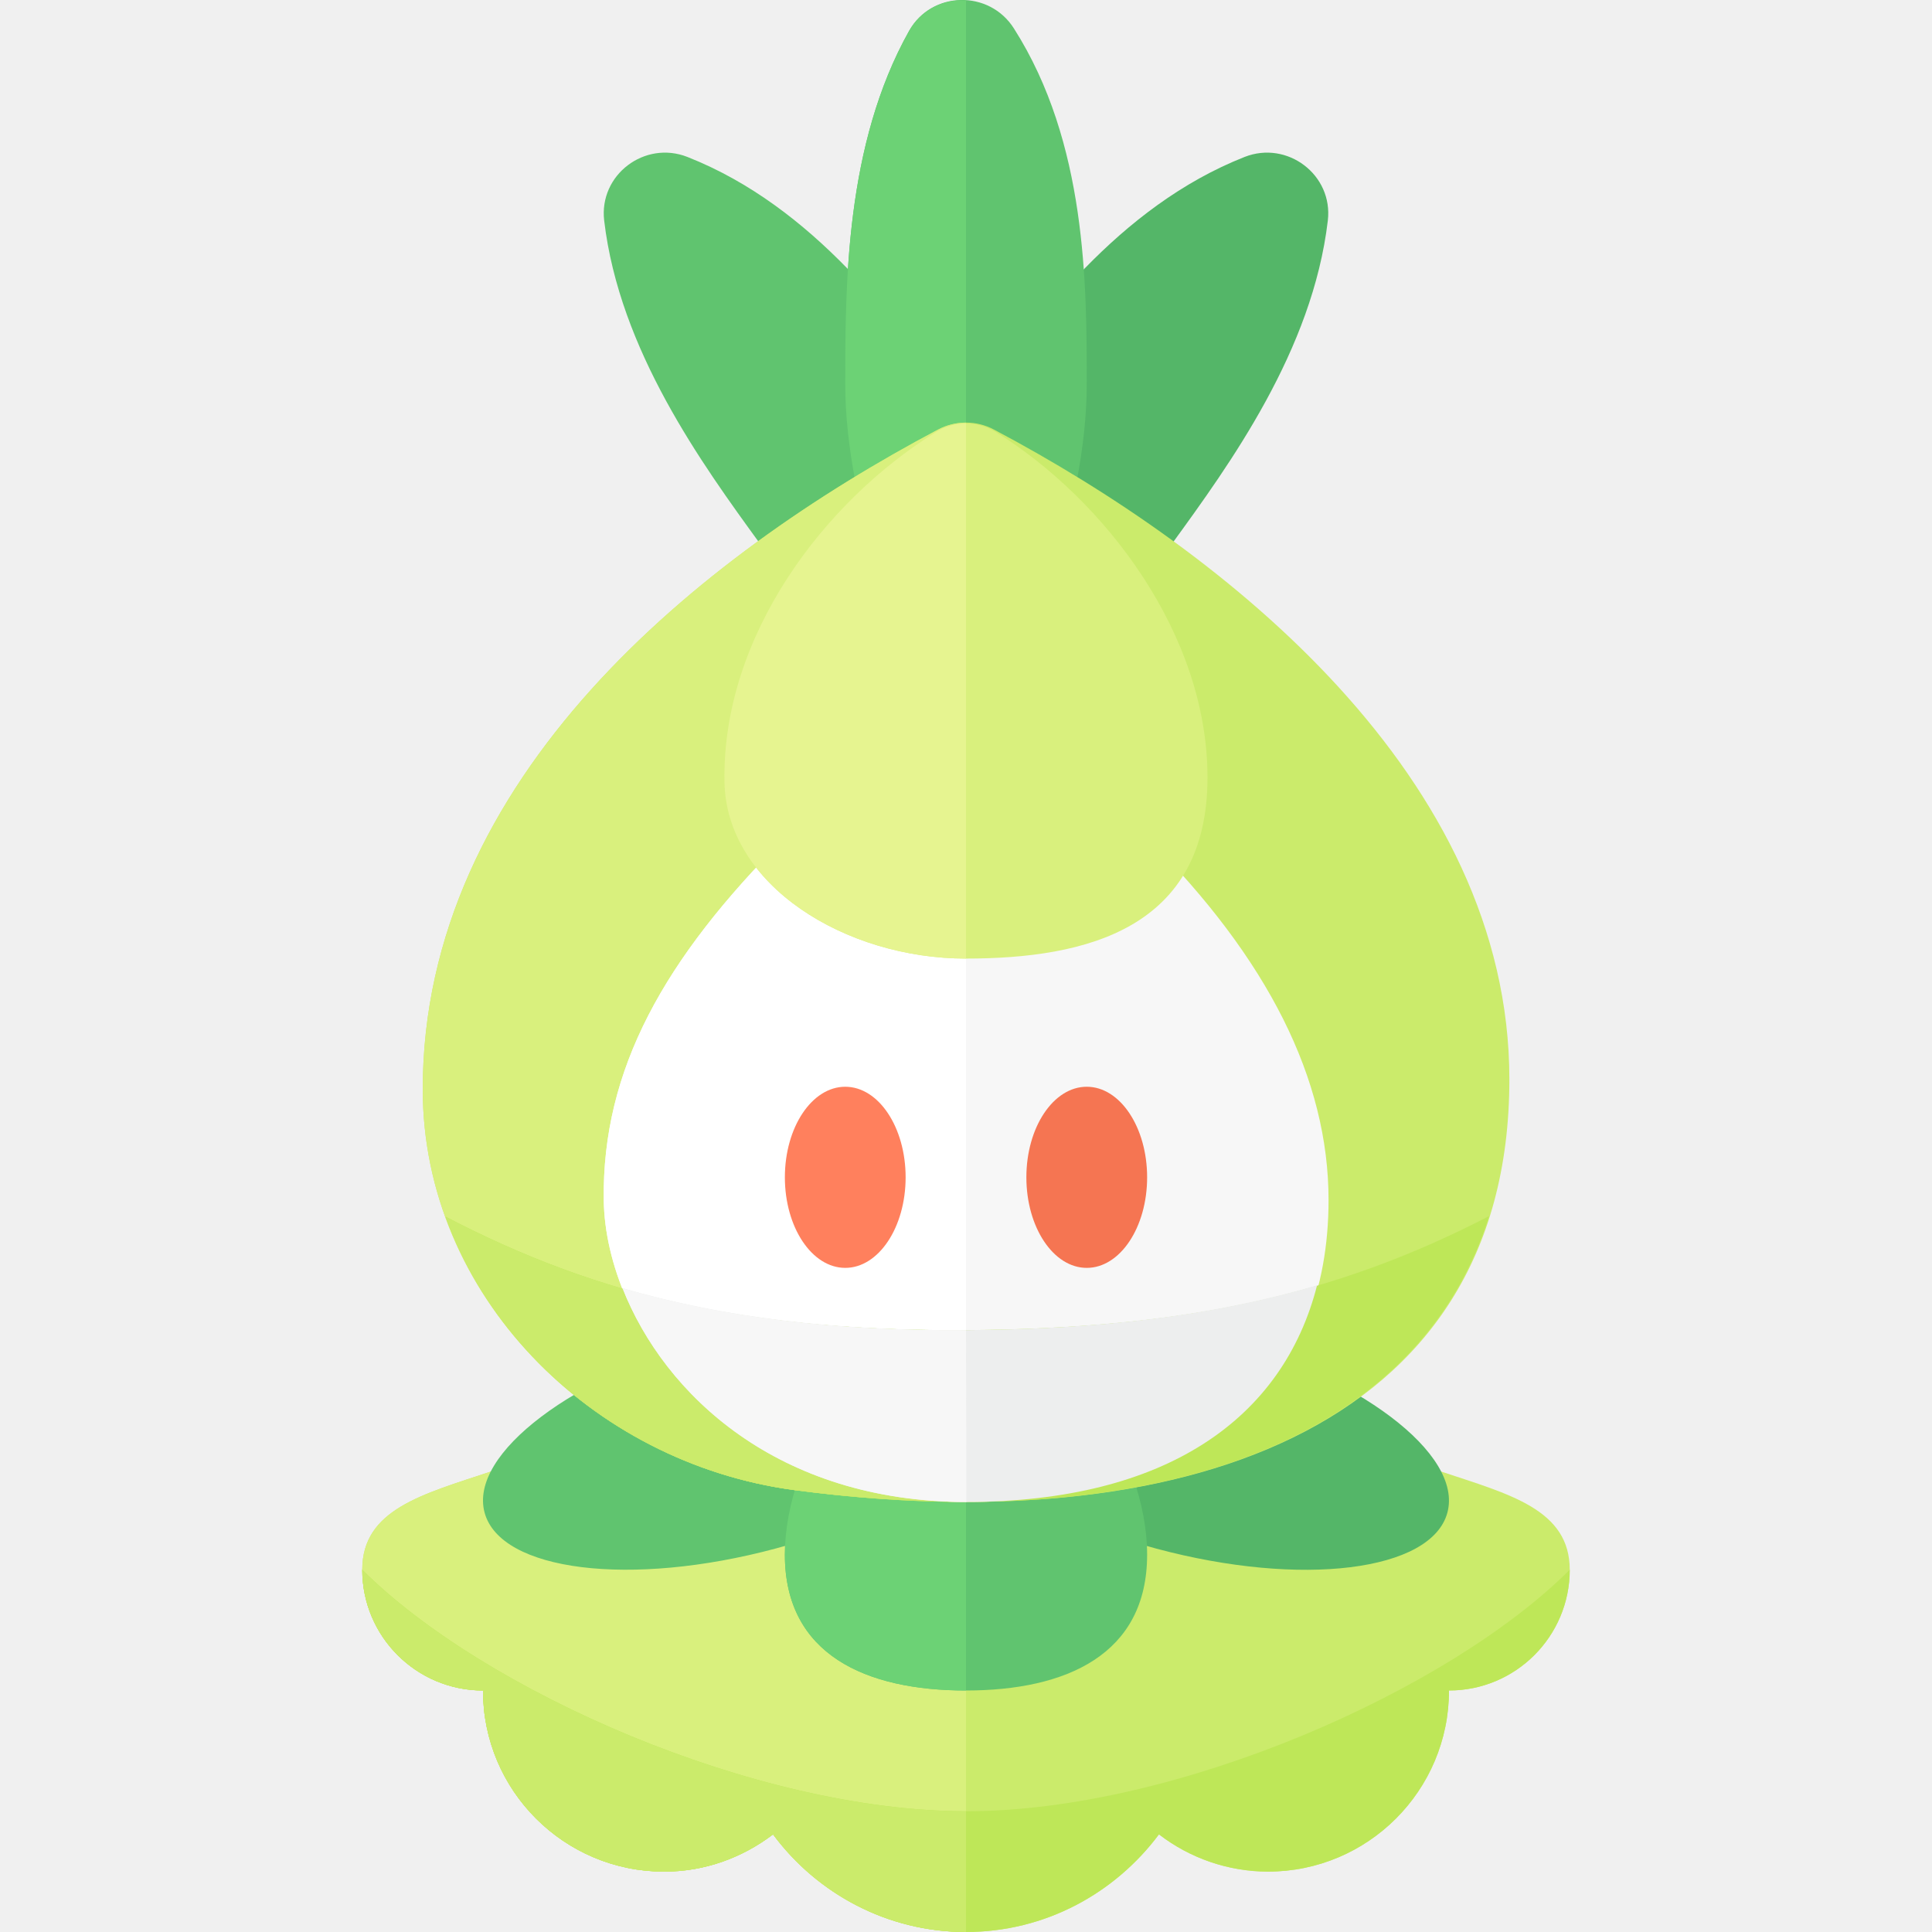
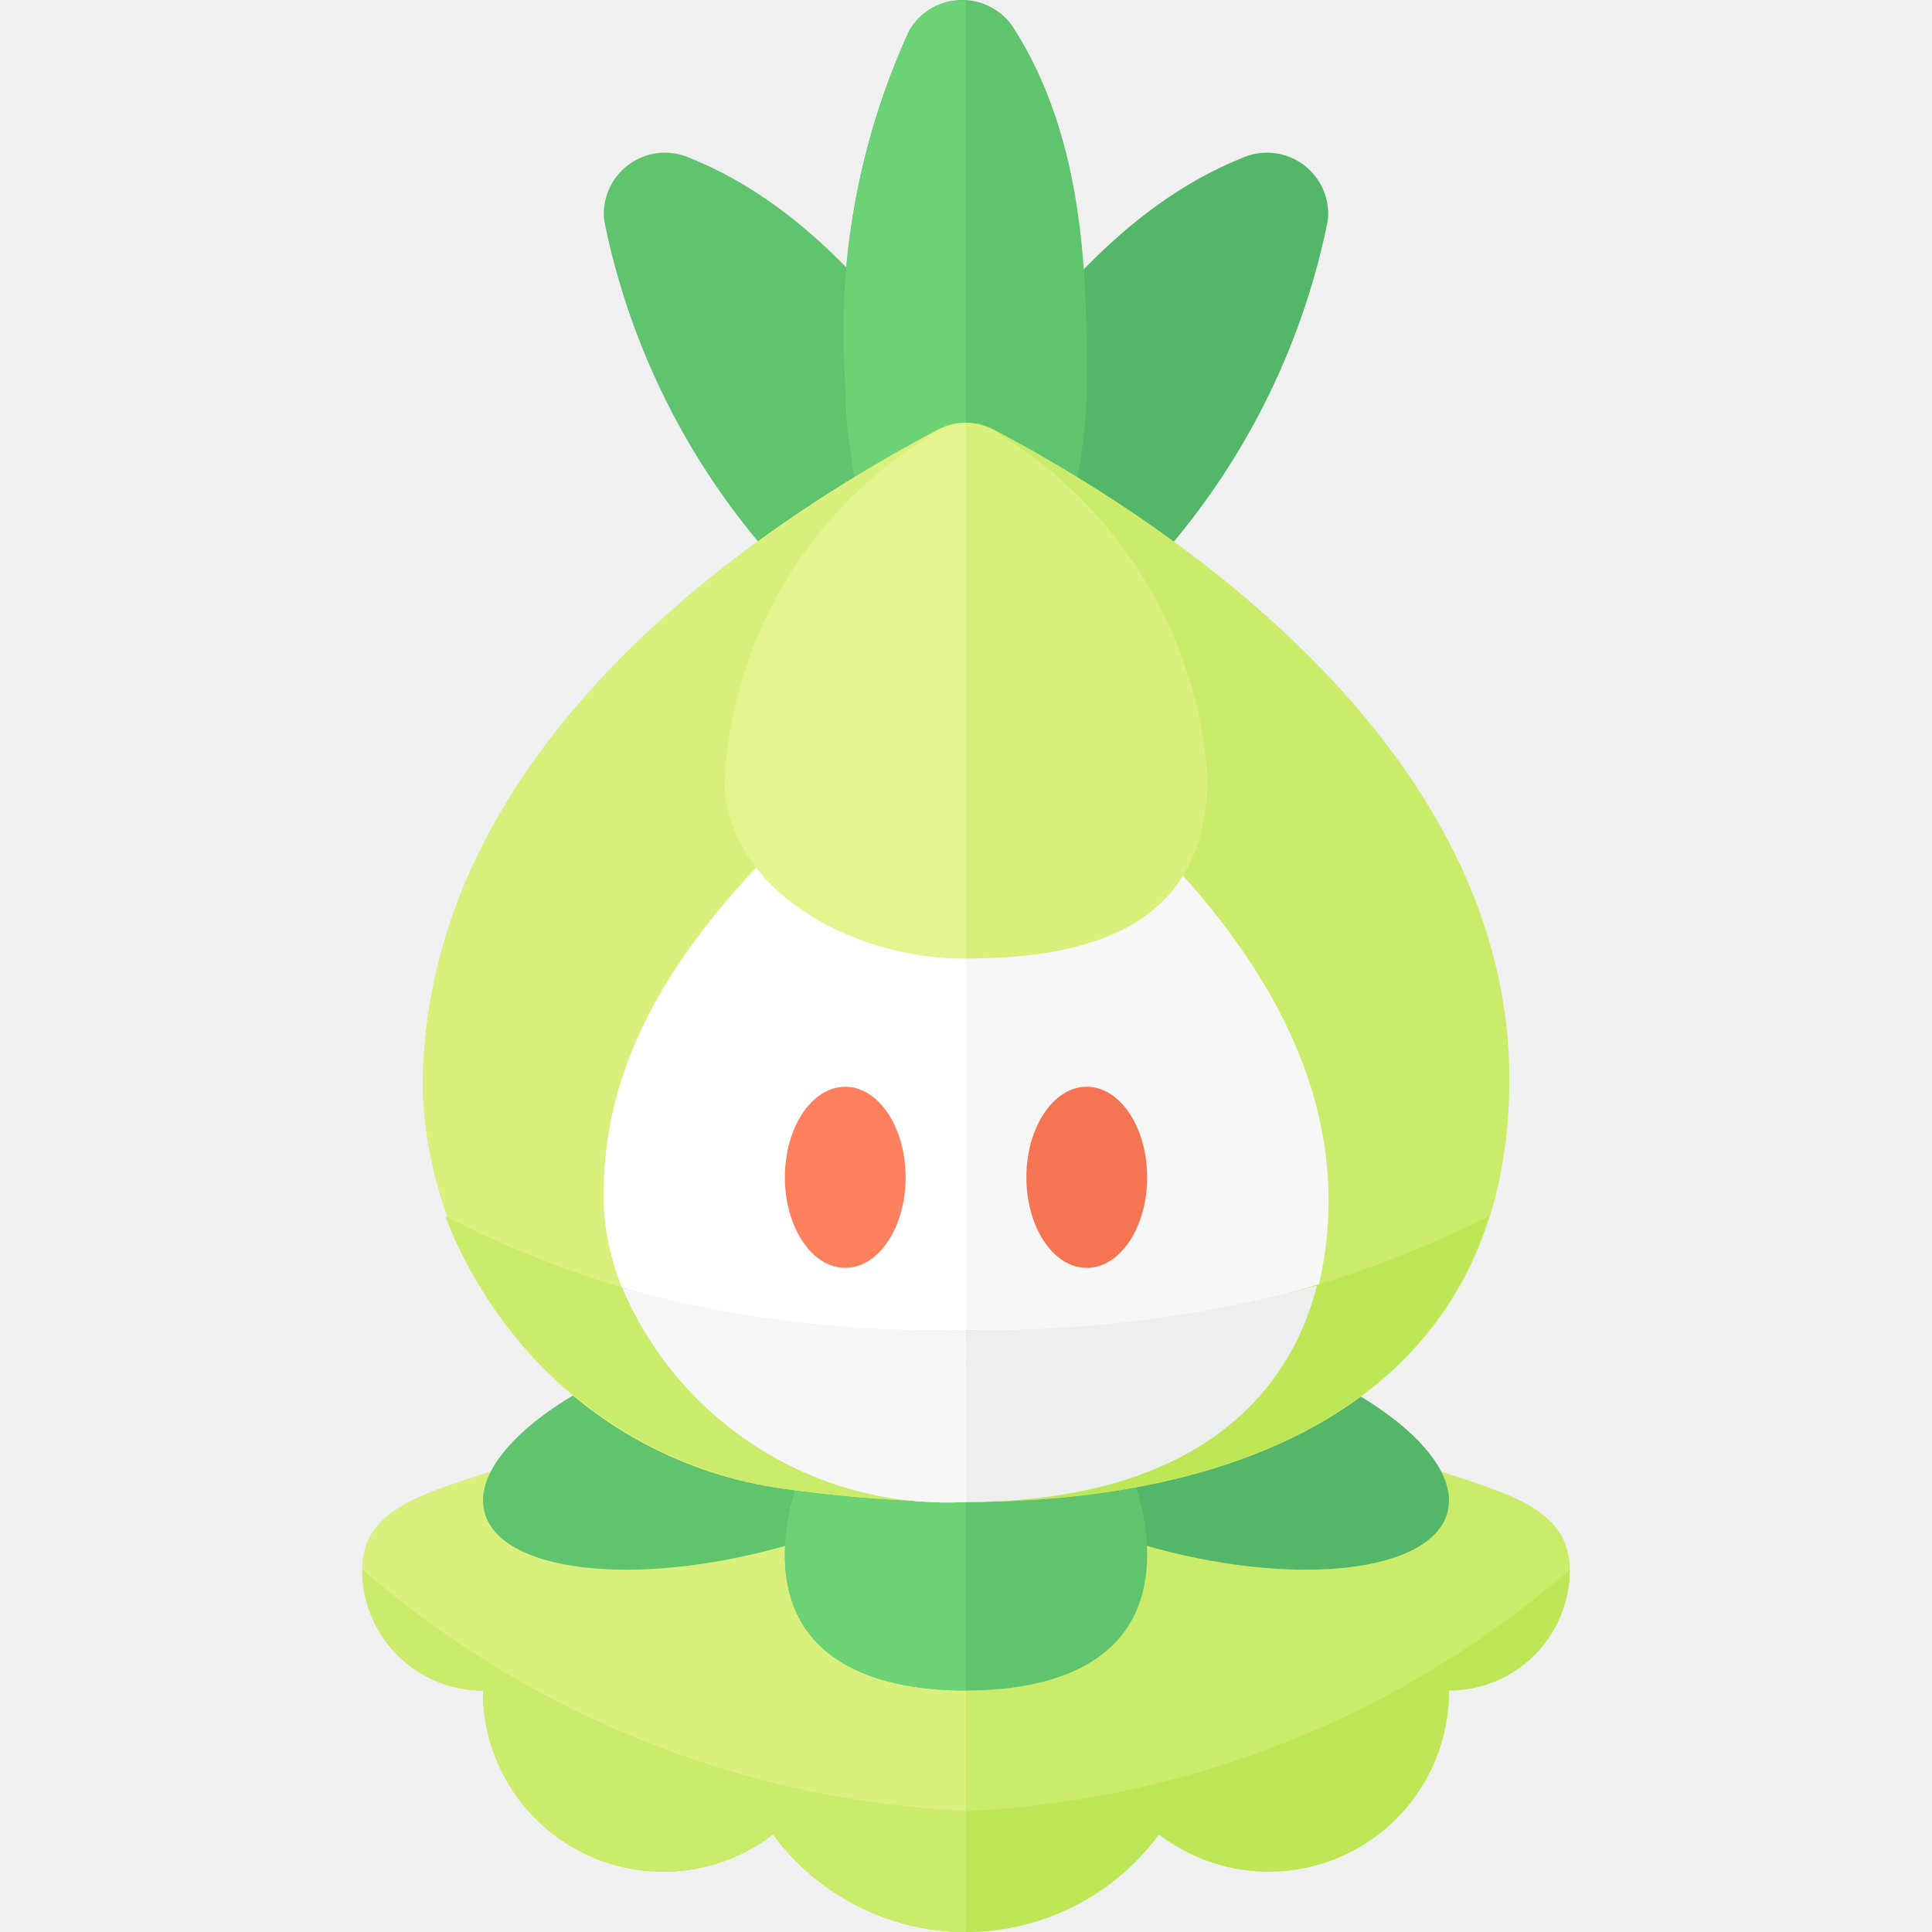
- <svg xmlns="http://www.w3.org/2000/svg" width="32" height="32">
-   <path fill="#CBEB6B" d="M21 22H11c-1 3-5 2-5 4a2 2 0 002 2 3 3 0 003 3c.68 0 1.301-.235 1.804-.617C13.533 31.359 14.688 32 16 32s2.467-.641 3.196-1.617A2.971 2.971 0 0021 31a3 3 0 003-3 2 2 0 002-2c0-2-4-1-5-4z" />
-   <path fill="#D9F07D" d="M16 22h-5c-1 3-5 2-5 4a2 2 0 002 2 3 3 0 003 3c.68 0 1.301-.235 1.804-.617A3.982 3.982 0 0016 32V22z" />
-   <path fill="#BEE758" d="M6 26a2 2 0 002 2 3 3 0 003 3c.68 0 1.301-.235 1.804-.617C13.533 31.359 14.688 32 16 32s2.467-.641 3.196-1.617A2.971 2.971 0 0021 31a3 3 0 003-3 2 2 0 002-2c-2 2-6.5 4-10 4s-8-2-10-4z" />
-   <path fill="#CBEB6B" d="M16 30c-3.5 0-8-2-10-4a2 2 0 002 2 3 3 0 003 3c.68 0 1.301-.235 1.804-.617A3.982 3.982 0 0016 32v-2z" />
-   <path fill="#60C46F" d="M10.007 3.653c-.089-.757.671-1.333 1.38-1.053 2.089.824 3.47 2.724 4.446 4.067 1.176 1.618 2.13 4.633 1.321 5.221-.809.588-3.381-1.251-4.557-2.87-.969-1.333-2.337-3.216-2.59-5.365z" />
-   <path fill="#54B668" d="M21.993 3.653c.089-.757-.671-1.333-1.38-1.053-2.089.824-3.47 2.724-4.446 4.067-1.176 1.618-2.13 4.633-1.321 5.221.809.588 3.381-1.251 4.557-2.87.969-1.333 2.337-3.216 2.59-5.365z" />
-   <path fill="#60C46F" d="M15.058.511c.373-.665 1.326-.684 1.735-.041C18 2.365 18 4.714 18 6.374c0 2-1 5-2 5s-2-3-2-5c0-1.648 0-3.976 1.058-5.863z" />
-   <path fill="#6CD275" d="M15.058.511C14 2.398 14 4.726 14 6.374c0 2 1 5 2 5V.009a.992.992 0 00-.942.502z" />
-   <ellipse transform="rotate(-75.001 19.628 23.888)" fill="#54B668" cx="19.627" cy="23.887" rx="1.824" ry="4.5" />
-   <ellipse transform="rotate(-14.999 12.374 23.889)" fill="#60C46F" cx="12.373" cy="23.887" rx="4.5" ry="1.824" />
-   <path fill="#60C46F" d="M19 25.75c0 1.657-1.343 2.25-3 2.25s-3-.593-3-2.25S14.343 22 16 22s3 2.093 3 3.75z" />
-   <path fill="#6CD275" d="M16 28c-1.657 0-3-.593-3-2.25S14.343 22 16 22v6z" />
-   <path fill="#CBEB6B" d="M25 17.877c0-5-4.686-8.723-8.537-10.762a.984.984 0 00-.925 0C11.582 9.21 7 12.877 7.002 18.045c.001 3.401 2.785 6.186 6.156 6.635C19.393 25.512 25 23.797 25 17.877z" />
-   <path fill="#D9F07D" d="M15.537 7.115C11.581 9.21 7 12.877 7.002 18.045c.001 3.401 2.785 6.186 6.156 6.635.97.129 1.921.189 2.842.189V7c-.159 0-.317.039-.463.115z" />
-   <path fill="#F7F7F7" d="M13 13.877c-2 2-3.03 3.839-3 6 .029 2.078 2.005 5 6.005 5s6-2 6-5c0-2-1.005-4-3.005-6s-4-2-6 0z" />
-   <path fill="#FFF" d="M13 13.877c-2 2-3.03 3.839-3 6 .029 2.077 2.004 4.997 6 5v-12.5c-1 0-2 .5-3 1.5z" />
-   <path fill="#D9F07D" d="M20 12.877c0-2.385-1.712-4.609-3.51-5.724a.941.941 0 00-.98-.001c-1.847 1.139-3.56 3.381-3.51 5.809.035 1.7 2 2.916 4 2.916s4-.5 4-3z" />
-   <ellipse fill="#FF805D" cx="14" cy="19.5" rx="1" ry="1.5" />
-   <ellipse fill="#F57552" cx="18" cy="19.5" rx="1" ry="1.5" />
-   <path fill="#BEE758" d="M24.663 20.143c-2.594 1.343-5.13 1.866-8.663 1.888-3.514.022-6.04-.53-8.62-1.879.866 2.39 3.139 4.177 5.778 4.529 5.348.712 10.223-.457 11.505-4.538z" />
-   <path fill="#CBEB6B" d="M7.38 20.152c.866 2.39 3.139 4.177 5.778 4.529.969.129 1.922.194 2.842.194v-2.844c-3.514.021-6.04-.53-8.62-1.879z" />
-   <path fill="#EDEEEE" d="M16 22.031c-2.201.013-4.007-.208-5.689-.694.696 1.766 2.578 3.54 5.695 3.54 3.327 0 5.249-1.396 5.809-3.588-1.718.501-3.559.728-5.815.742z" />
-   <path fill="#F7F7F7" d="M16 22.031c-2.201.013-4.007-.208-5.689-.694.696 1.766 2.578 3.54 5.695 3.54L16 22.031z" />
-   <path fill="#E6F490" d="M15.51 7.152c-1.847 1.139-3.56 3.381-3.51 5.809.035 1.7 2 2.916 4 2.916V7.015a.937.937 0 00-.49.137z" />
+ <svg xmlns="http://www.w3.org/2000/svg" viewBox="0 0 32 32">
+   <defs>
+     <style>.a{fill:#cbeb6b}.b{fill:#d9f07d}.c{fill:#bee758}.d{fill:#60c46f}.e{fill:#54b668}.f{fill:#6cd275}.g{fill:#f7f7f7}</style>
+   </defs>
+   <path class="a" d="M21 22H11c-1 3-5 2-5 4a2 2 0 002 2 2.986 2.986 0 004.804 2.383 3.967 3.967 0 006.392 0A2.986 2.986 0 0024 28a2 2 0 002-2c0-2-4-1-5-4z" />
+   <path class="b" d="M16 22h-5c-1 3-5 2-5 4a2 2 0 002 2 2.986 2.986 0 004.804 2.383A3.982 3.982 0 0016 32z" />
+   <path class="c" d="M6 26a2 2 0 002 2 2.986 2.986 0 004.804 2.383 3.967 3.967 0 006.392 0A2.986 2.986 0 0024 28a2 2 0 002-2 16.439 16.439 0 01-10 4 16.439 16.439 0 01-10-4z" />
+   <path class="a" d="M16 30a16.439 16.439 0 01-10-4 2 2 0 002 2 2.986 2.986 0 004.804 2.383A3.982 3.982 0 0016 32z" />
+   <path class="d" d="M10.007 3.653a1.013 1.013 0 011.38-1.053c2.09.824 3.47 2.724 4.446 4.067 1.176 1.618 2.13 4.633 1.32 5.221s-3.38-1.251-4.556-2.87a11.995 11.995 0 01-2.59-5.365z" />
+   <path class="e" d="M21.993 3.653a1.013 1.013 0 00-1.38-1.053c-2.09.824-3.47 2.724-4.446 4.067-1.176 1.618-2.13 4.633-1.32 5.221s3.38-1.251 4.556-2.87a11.995 11.995 0 002.59-5.365z" />
+   <path class="d" d="M15.058.511a1.013 1.013 0 011.736-.04C18 2.364 18 4.713 18 6.373c0 2-1 5-2 5s-2-3-2-5A11.995 11.995 0 0115.058.511z" />
+   <path class="f" d="M15.058.511A11.995 11.995 0 0014 6.374c0 2 1 5 2 5V.009a.99.99 0 00-.942.502z" />
+   <ellipse class="e" cx="19.627" cy="23.887" rx="1.824" ry="4.5" transform="rotate(-75 19.627 23.887)" />
+   <ellipse class="d" cx="12.373" cy="23.887" rx="4.5" ry="1.824" transform="rotate(-15 12.373 23.887)" />
+   <path class="d" d="M19 25.75c0 1.657-1.343 2.25-3 2.25s-3-.593-3-2.25S14.343 22 16 22s3 2.093 3 3.75z" />
+   <path class="f" d="M16 28c-1.657 0-3-.593-3-2.25S14.343 22 16 22z" />
+   <path class="a" d="M25 17.877c0-5-4.686-8.723-8.537-10.761a.985.985 0 00-.926 0C11.582 9.21 7 12.877 7.002 18.046a6.938 6.938 0 006.156 6.635C19.393 25.51 25 23.797 25 17.877z" />
+   <path class="b" d="M15.537 7.115C11.581 9.21 7 12.877 7.002 18.045a6.938 6.938 0 006.156 6.636 21.484 21.484 0 002.842.188V7a.988.988 0 00-.463.115z" />
+   <path class="g" d="M13 13.877c-2 2-3.03 3.84-3 6 .03 2.078 2.005 5 6.005 5s6-2 6-5q0-3-3.005-6-3-3-6 0z" />
+   <path d="M13 13.877c-2 2-3.03 3.84-3 6 .03 2.077 2.004 4.997 6 5v-12.5a4.322 4.322 0 00-3 1.5z" fill="#fff" />
+   <path class="b" d="M20 12.877a7.254 7.254 0 00-3.51-5.724.94.94 0 00-.98 0A7.132 7.132 0 0012 12.96c.035 1.7 2 2.916 4 2.916s4-.5 4-3z" />
+   <ellipse cx="14" cy="19.5" rx="1" ry="1.5" fill="#ff805d" />
+   <ellipse cx="18" cy="19.5" rx="1" ry="1.5" fill="#f57552" />
+   <path class="c" d="M24.663 20.143A17.81 17.81 0 0116 22.031a17.11 17.11 0 01-8.62-1.879 7.162 7.162 0 005.778 4.529c5.348.712 10.223-.457 11.505-4.538z" />
+   <path class="a" d="M7.38 20.152a7.162 7.162 0 005.778 4.529 21.463 21.463 0 002.842.193v-2.843a17.11 17.11 0 01-8.62-1.879z" />
+   <path d="M16 22.03a19.628 19.628 0 01-5.69-.693 5.845 5.845 0 005.695 3.54c3.327 0 5.25-1.396 5.81-3.587a20.823 20.823 0 01-5.815.74z" fill="#edeeee" />
+   <path class="g" d="M16 22.03a19.628 19.628 0 01-5.69-.693 5.845 5.845 0 005.695 3.54z" />
+   <path d="M15.51 7.152a7.132 7.132 0 00-3.51 5.81c.035 1.7 2 2.915 4 2.915V7.015a.934.934 0 00-.49.137z" fill="#e6f490" />
</svg>
